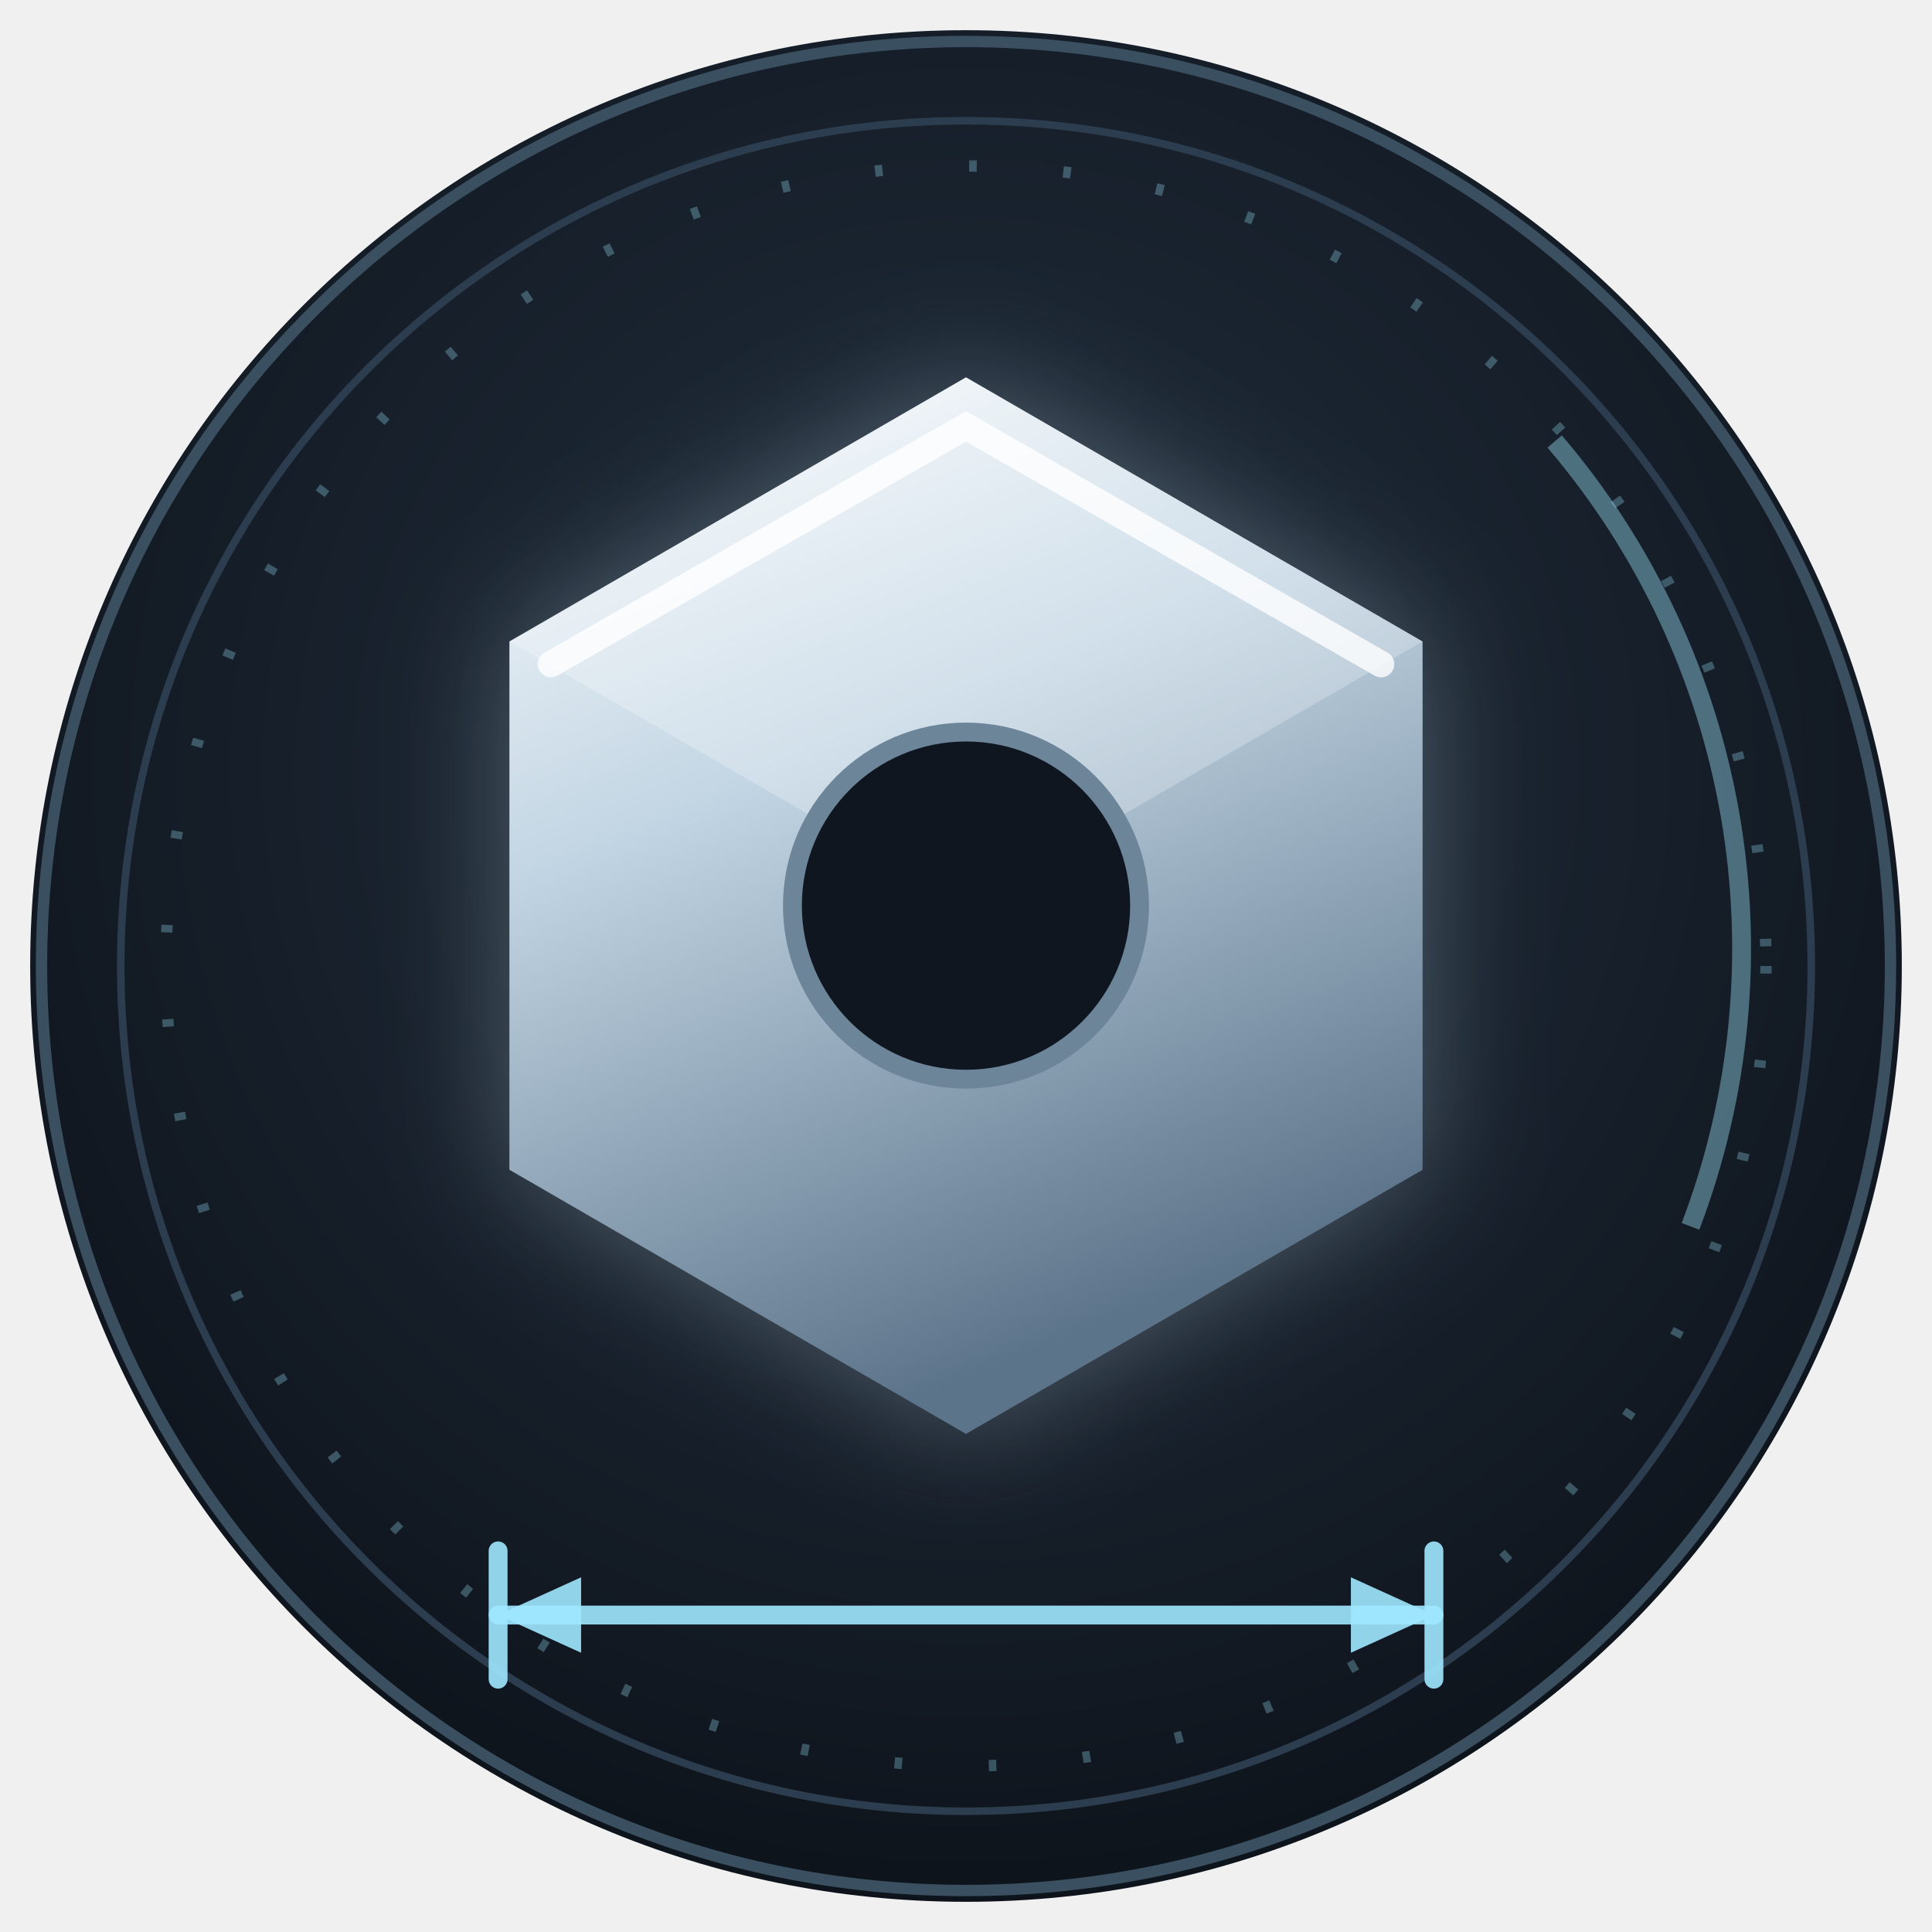
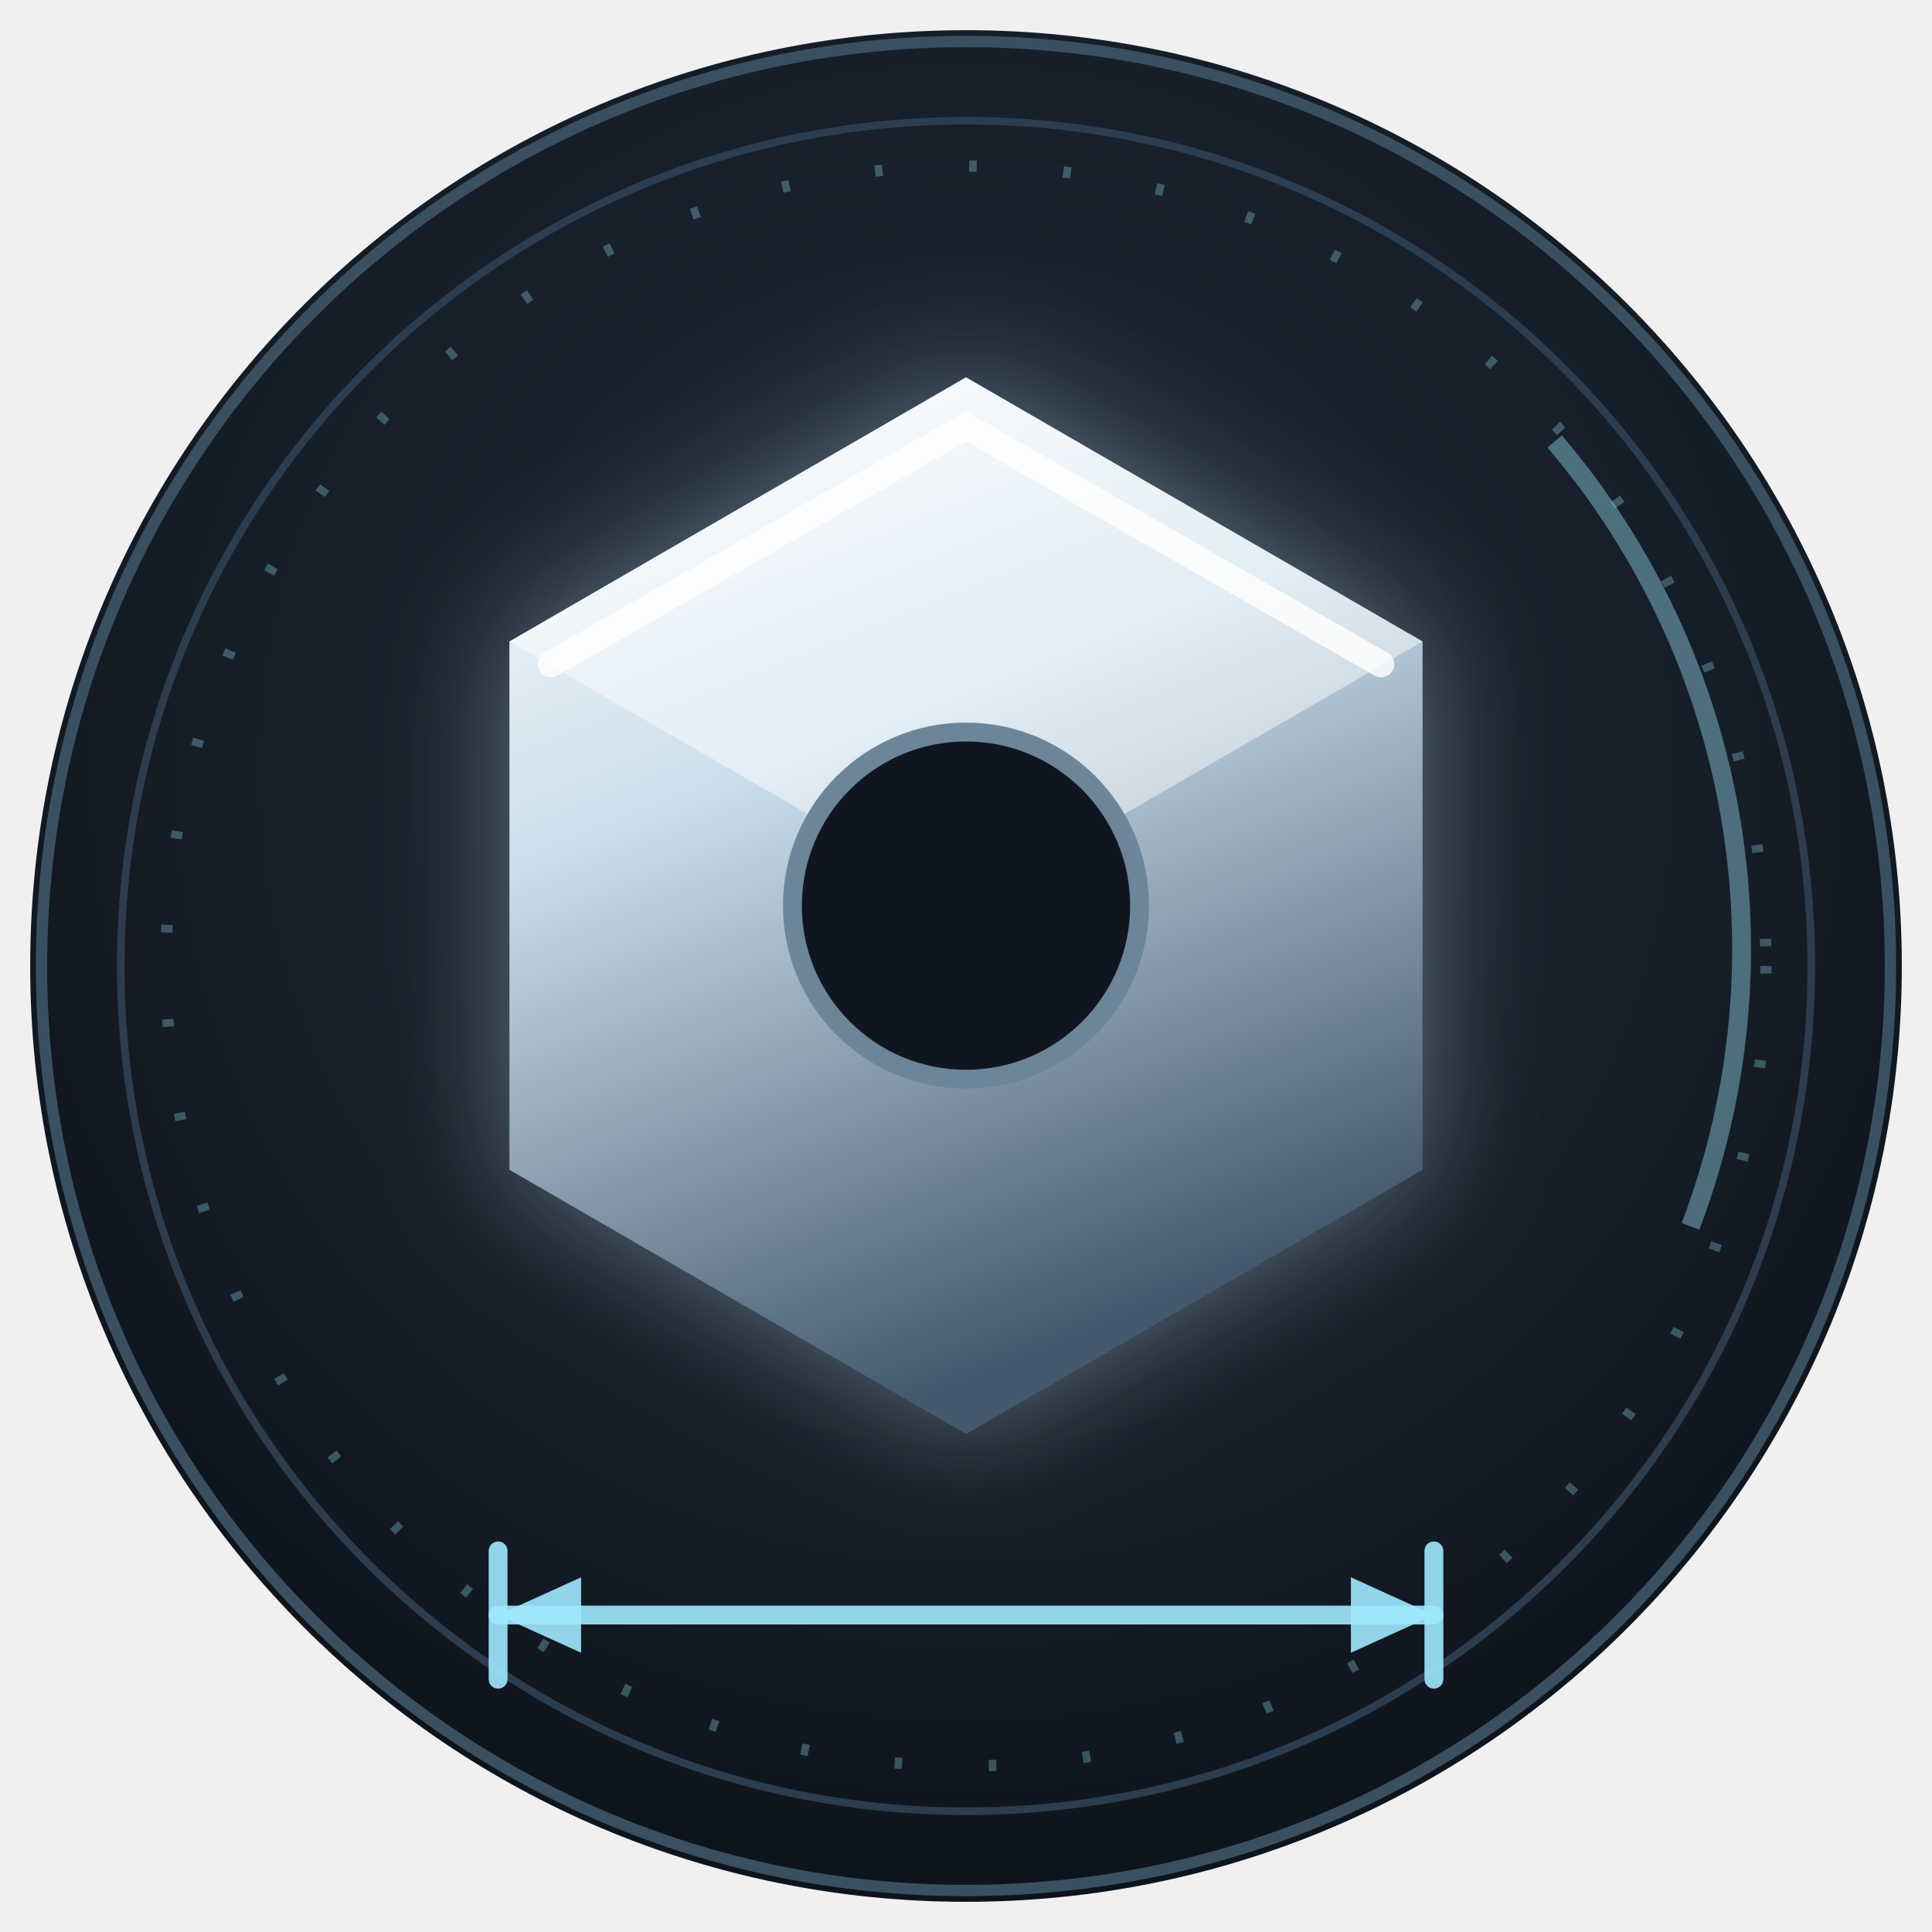
<svg xmlns="http://www.w3.org/2000/svg" viewBox="0 0 512 512" role="img" aria-labelledby="t">
  <defs>
    <radialGradient id="bg" cx="50%" cy="40%" r="70%">
      <stop stop-color="#22303f" />
      <stop offset=".6" stop-color="#141c26" />
      <stop offset="1" stop-color="#090d13" />
    </radialGradient>
    <linearGradient id="steel" x1="0" y1="0" x2=".35" y2="1">
      <stop stop-color="#ffffff" />
-       <stop offset=".42" stop-color="#c3d6e4" />
-       <stop offset="1" stop-color="#5c748a" />
+       <stop offset=".42" stop-color="#cbdeec" />
+       <stop offset="1" stop-color="#44596d" />
    </linearGradient>
    <filter id="glow" x="-60%" y="-60%" width="220%" height="220%">
      <feGaussianBlur stdDeviation="16" />
    </filter>
    <clipPath id="disc">
      <circle cx="256" cy="256" r="248" />
    </clipPath>
  </defs>
  <g clip-path="url(#disc)">
    <rect width="512" height="512" fill="url(#bg)" />
    <circle cx="256" cy="256" r="224" fill="none" stroke="#2c3d4f" stroke-width="2" />
    <circle cx="256" cy="256" r="212" fill="none" stroke="#9fe8ff" stroke-width="3" stroke-dasharray="2 23" opacity=".3" />
    <path d="M448 325A207 207 0 0 0 412 117" fill="none" stroke="#9fe8ff" stroke-width="5" opacity=".4" />
-     <path d="M256 100 377 170v140l-121 70-121-70V170Z" fill="#cfe6f5" opacity=".3" filter="url(#glow)" />
+     <path d="M256 100 377 170v140l-121 70-121-70V170Z" fill="#cfe6f5" opacity=".38" filter="url(#glow)" />
    <path d="M256 100 377 170v140l-121 70-121-70V170Z" fill="url(#steel)" />
-     <path d="M256 100 377 170l-121 70-121-70Z" fill="#ffffff" opacity=".24" />
+     <path d="M256 100 377 170l-121 70-121-70Z" fill="#ffffff" opacity=".46" />
    <path d="M146 176 256 113l110 63" fill="none" stroke="#ffffff" stroke-width="7" stroke-linecap="round" opacity=".8" />
    <circle cx="256" cy="240" r="46" fill="#0f1620" />
    <circle cx="256" cy="240" r="46" fill="none" stroke="#6d8599" stroke-width="5" />
    <path d="M132 428h248" stroke="#9fe8ff" stroke-width="5" stroke-linecap="round" opacity=".9" />
    <path d="M132 411v34M380 411v34" stroke="#9fe8ff" stroke-width="5" stroke-linecap="round" opacity=".9" />
    <path d="M154 418l-22 10 22 10M358 418l22 10-22 10" fill="#9fe8ff" opacity=".9" />
    <circle cx="112" cy="474" r="5" fill="#9fe8ff" />
    <circle cx="398" cy="474" r="5" fill="#c3d6e4" />
  </g>
  <circle cx="256" cy="256" r="245" fill="none" stroke="#3a5061" stroke-width="3" />
</svg>
